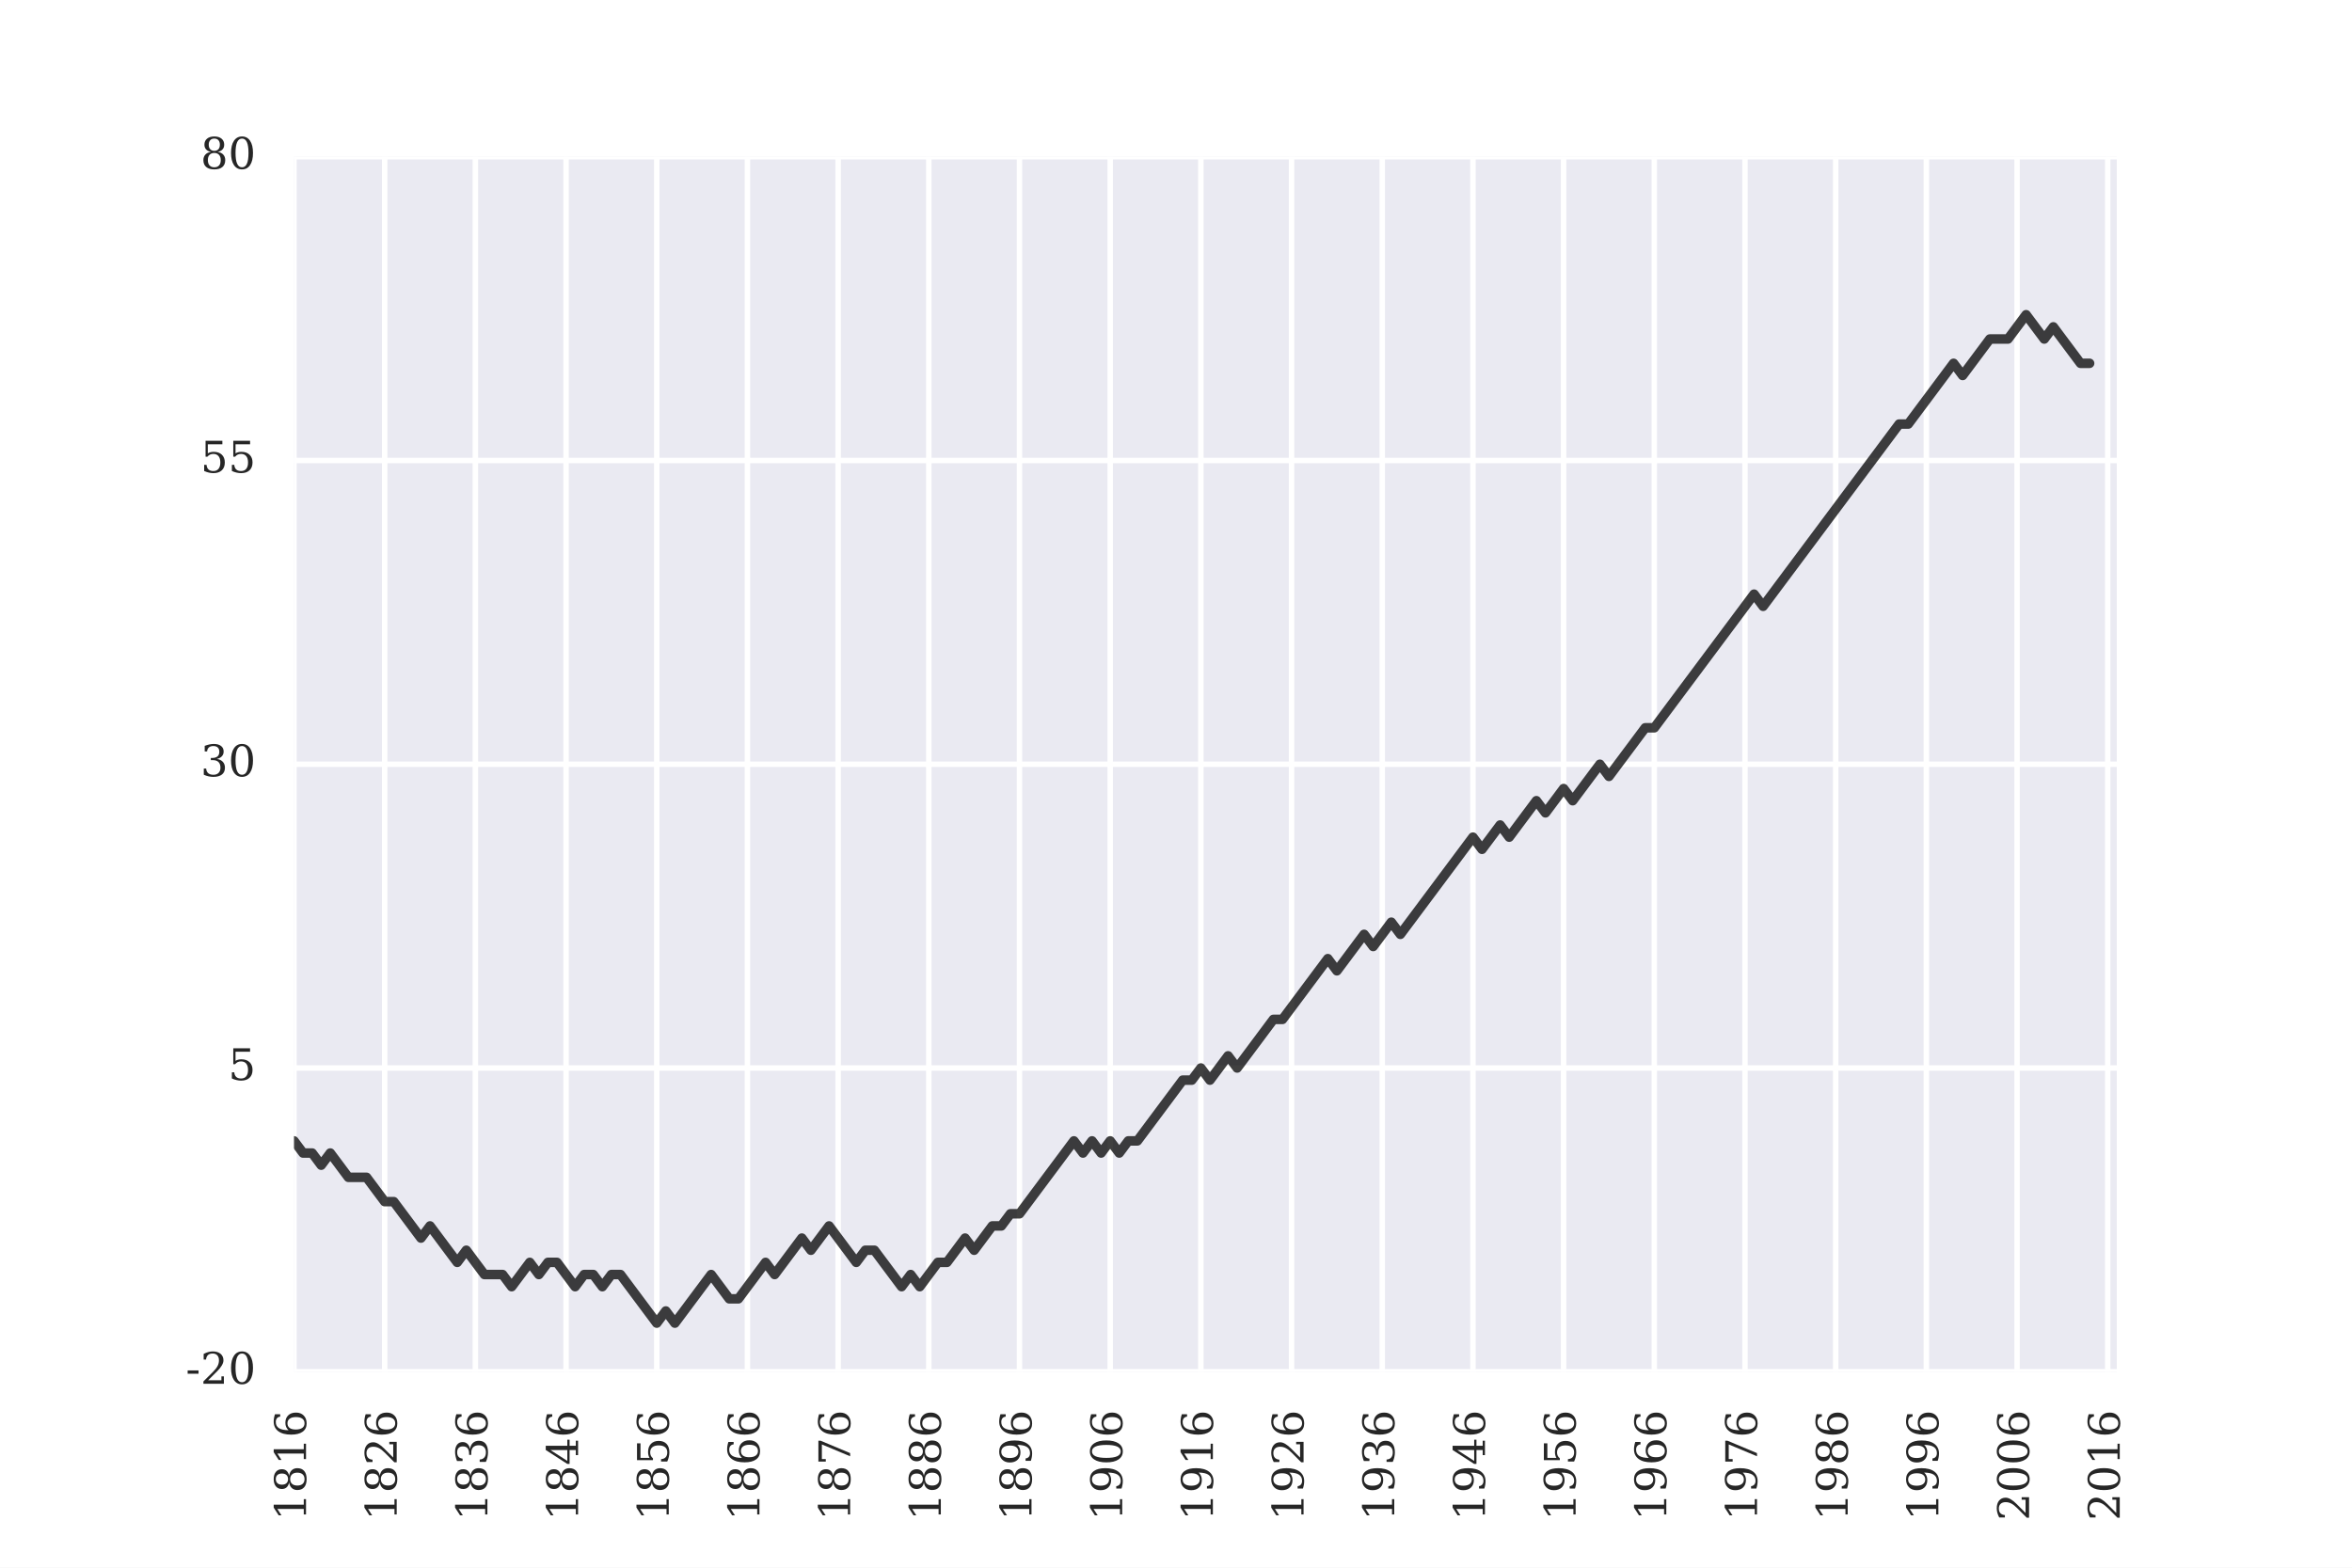
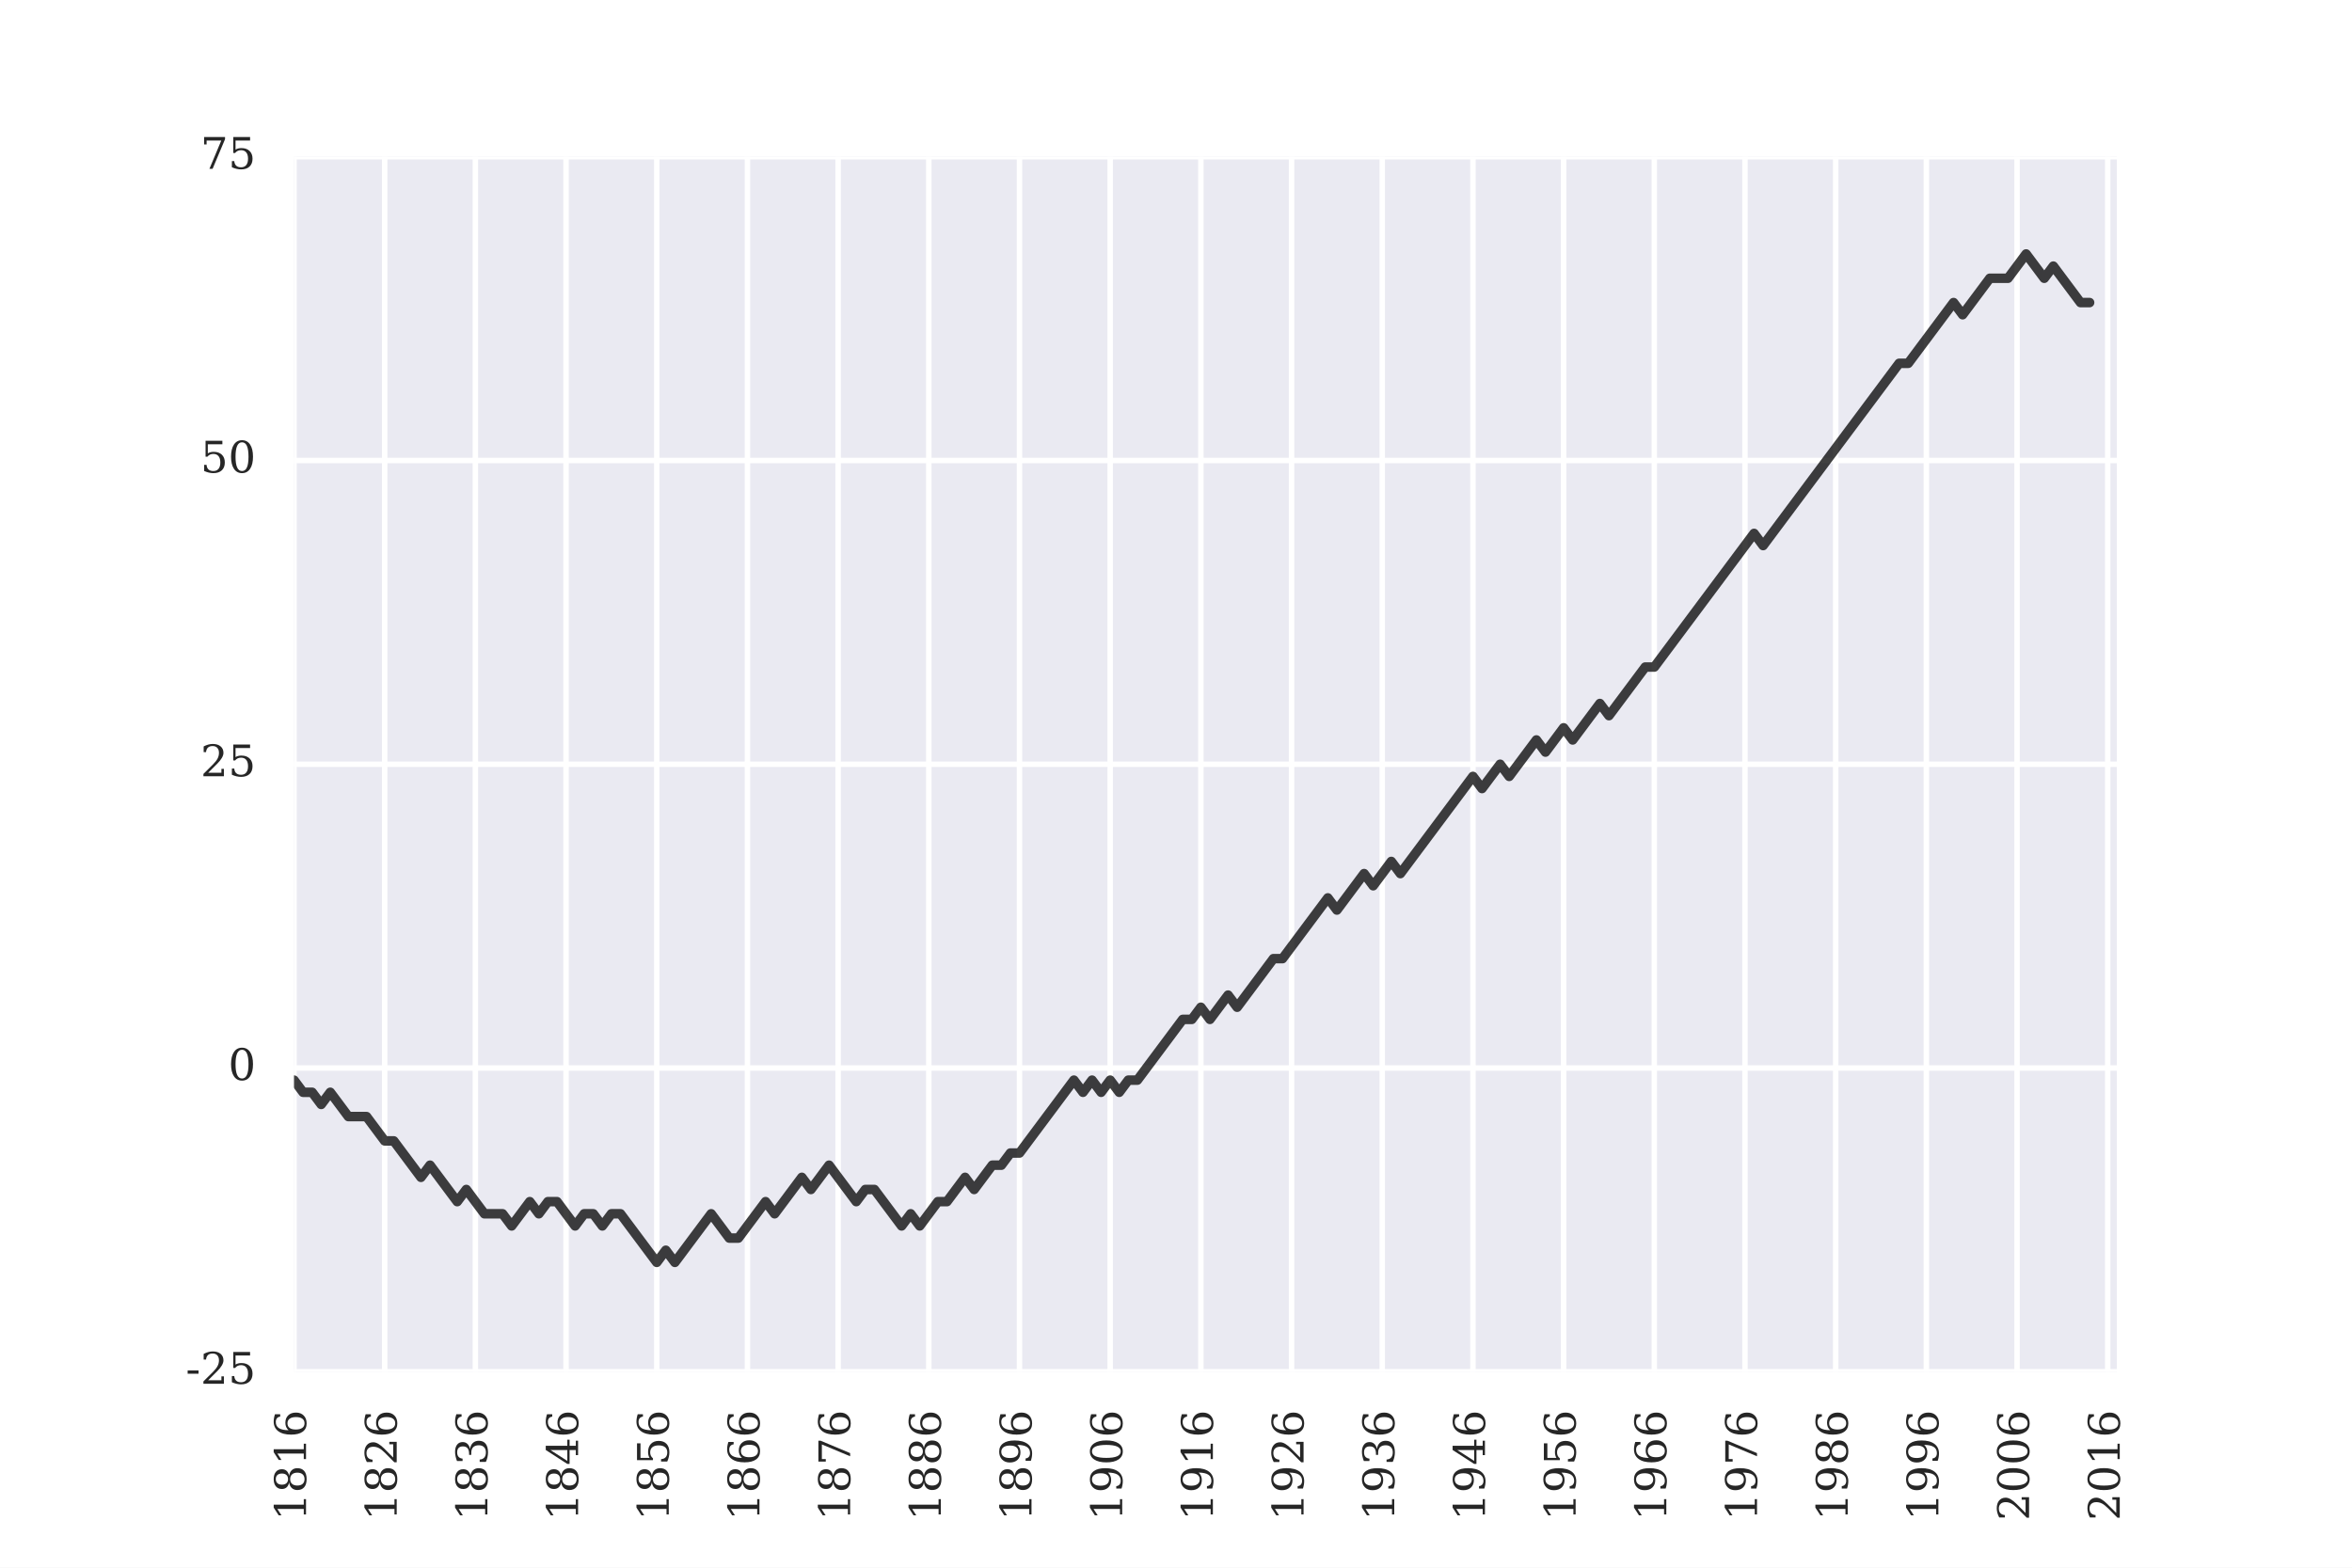
<svg xmlns="http://www.w3.org/2000/svg" xmlns:xlink="http://www.w3.org/1999/xlink" height="288pt" version="1.1" viewBox="0 0 432 288" width="432pt">
  <defs>
    <style type="text/css">
*{stroke-linecap:butt;stroke-linejoin:round;stroke-miterlimit:100000;}
  </style>
  </defs>
  <g id="figure_1">
    <g id="patch_1">
      <path d="M 0 288  L 432 288  L 432 0  L 0 0  z " style="fill:#ffffff;" />
    </g>
    <g id="axes_1">
      <g id="patch_2">
        <path d="M 54 252  L 388.8 252  L 388.8 28.8  L 54 28.8  z " style="fill:#eaeaf2;" />
      </g>
      <g id="matplotlib.axis_1">
        <g id="xtick_1">
          <g id="line2d_1">
-             <path clip-path="url(#p35261a9ad0)" d="M 54 252  L 54 28.8  " style="fill:none;stroke:#ffffff;stroke-linecap:round;" />
+             <path clip-path="url(#p8c0108ff08)" d="M 54 252  L 54 28.8  " style="fill:none;stroke:#ffffff;stroke-linecap:round;" />
          </g>
          <g id="line2d_2" />
          <g id="line2d_3" />
          <g id="text_1">
            <defs>
              <path d="M 32.719 3.422  Q 39.594 3.422 43.297 8.469  Q 47.016 13.531 47.016 23  Q 47.016 32.469 43.297 37.516  Q 39.594 42.578 32.719 42.578  Q 25.734 42.578 22.062 37.688  Q 18.406 32.812 18.406 23.578  Q 18.406 13.875 22.109 8.641  Q 25.828 3.422 32.719 3.422  M 16.797 40.141  Q 20.125 43.797 24.312 45.594  Q 28.516 47.406 33.797 47.406  Q 44.672 47.406 51 40.859  Q 57.328 34.328 57.328 23  Q 57.328 11.922 50.516 5.25  Q 43.703 -1.422 32.328 -1.422  Q 19.969 -1.422 13.328 7.781  Q 6.688 17 6.688 34.078  Q 6.688 53.219 14.547 63.719  Q 22.406 74.219 36.719 74.219  Q 40.578 74.219 44.828 73.484  Q 49.078 72.75 53.516 71.297  L 53.516 59.281  L 48 59.281  Q 47.406 64.203 44.234 66.797  Q 41.062 69.391 35.688 69.391  Q 26.219 69.391 21.578 62.203  Q 16.938 55.031 16.797 40.141  " id="BitstreamVeraSerif-Roman-36" />
              <path d="M 46.578 19.922  Q 46.578 27.734 42.688 32.047  Q 38.812 36.375 31.781 36.375  Q 24.75 36.375 20.875 32.047  Q 17 27.734 17 19.922  Q 17 12.062 20.875 7.734  Q 24.75 3.422 31.781 3.422  Q 38.812 3.422 42.688 7.734  Q 46.578 12.062 46.578 19.922  M 44.578 55.328  Q 44.578 61.969 41.203 65.672  Q 37.844 69.391 31.781 69.391  Q 25.781 69.391 22.391 65.672  Q 19 61.969 19 55.328  Q 19 48.641 22.391 44.922  Q 25.781 41.219 31.781 41.219  Q 37.844 41.219 41.203 44.922  Q 44.578 48.641 44.578 55.328  M 39.312 38.812  Q 47.609 37.703 52.25 32.688  Q 56.891 27.688 56.891 19.922  Q 56.891 9.672 50.391 4.125  Q 43.891 -1.422 31.781 -1.422  Q 19.734 -1.422 13.203 4.125  Q 6.688 9.672 6.688 19.922  Q 6.688 27.688 11.328 32.688  Q 15.969 37.703 24.312 38.812  Q 16.938 40.141 13 44.406  Q 9.078 48.688 9.078 55.328  Q 9.078 64.109 15.125 69.156  Q 21.188 74.219 31.781 74.219  Q 42.391 74.219 48.438 69.156  Q 54.5 64.109 54.5 55.328  Q 54.5 48.688 50.562 44.406  Q 46.625 40.141 39.312 38.812  " id="BitstreamVeraSerif-Roman-38" />
              <path d="M 14.203 0  L 14.203 5.172  L 26.906 5.172  L 26.906 65.828  L 12.203 56.297  L 12.203 62.703  L 29.984 74.219  L 36.719 74.219  L 36.719 5.172  L 49.422 5.172  L 49.422 0  z " id="BitstreamVeraSerif-Roman-31" />
            </defs>
            <g style="fill:#262626;" transform="translate(56.2075 279.36)rotate(-90.0)scale(0.08 -0.08)">
              <use xlink:href="#BitstreamVeraSerif-Roman-31" />
              <use x="63.623" xlink:href="#BitstreamVeraSerif-Roman-38" />
              <use x="127.246" xlink:href="#BitstreamVeraSerif-Roman-31" />
              <use x="190.869" xlink:href="#BitstreamVeraSerif-Roman-36" />
            </g>
          </g>
        </g>
        <g id="xtick_2">
          <g id="line2d_4">
-             <path clip-path="url(#p35261a9ad0)" d="M 70.657 252  L 70.657 28.8  " style="fill:none;stroke:#ffffff;stroke-linecap:round;" />
+             <path clip-path="url(#p8c0108ff08)" d="M 70.657 252  L 70.657 28.8  " style="fill:none;stroke:#ffffff;stroke-linecap:round;" />
          </g>
          <g id="line2d_5" />
          <g id="line2d_6" />
          <g id="text_2">
            <defs>
              <path d="M 12.797 55.516  L 7.328 55.516  L 7.328 68.5  Q 12.547 71.297 17.844 72.75  Q 23.141 74.219 28.219 74.219  Q 39.594 74.219 46.188 68.703  Q 52.781 63.188 52.781 53.719  Q 52.781 43.016 37.844 28.125  Q 36.672 27 36.078 26.422  L 17.672 8.016  L 48.094 8.016  L 48.094 17  L 53.812 17  L 53.812 0  L 6.781 0  L 6.781 5.328  L 28.906 27.391  Q 36.234 34.719 39.359 40.844  Q 42.484 46.969 42.484 53.719  Q 42.484 61.078 38.641 65.234  Q 34.812 69.391 28.078 69.391  Q 21.094 69.391 17.281 65.922  Q 13.484 62.453 12.797 55.516  " id="BitstreamVeraSerif-Roman-32" />
            </defs>
            <g style="fill:#262626;" transform="translate(72.86422 279.36)rotate(-90.0)scale(0.08 -0.08)">
              <use xlink:href="#BitstreamVeraSerif-Roman-31" />
              <use x="63.623" xlink:href="#BitstreamVeraSerif-Roman-38" />
              <use x="127.246" xlink:href="#BitstreamVeraSerif-Roman-32" />
              <use x="190.869" xlink:href="#BitstreamVeraSerif-Roman-36" />
            </g>
          </g>
        </g>
        <g id="xtick_3">
          <g id="line2d_7">
-             <path clip-path="url(#p35261a9ad0)" d="M 87.313 252  L 87.313 28.8  " style="fill:none;stroke:#ffffff;stroke-linecap:round;" />
+             <path clip-path="url(#p8c0108ff08)" d="M 87.313 252  L 87.313 28.8  " style="fill:none;stroke:#ffffff;stroke-linecap:round;" />
          </g>
          <g id="line2d_8" />
          <g id="line2d_9" />
          <g id="text_3">
            <defs>
              <path d="M 9.719 69.828  Q 15.438 71.969 20.672 73.094  Q 25.922 74.219 30.516 74.219  Q 41.219 74.219 47.219 69.594  Q 53.219 64.984 53.219 56.781  Q 53.219 50.203 49.062 45.781  Q 44.922 41.359 37.312 39.797  Q 46.297 38.531 51.25 33.281  Q 56.203 28.031 56.203 19.672  Q 56.203 9.469 49.344 4.016  Q 42.484 -1.422 29.594 -1.422  Q 23.875 -1.422 18.422 -0.188  Q 12.984 1.031 7.625 3.516  L 7.625 17.672  L 13.094 17.672  Q 13.578 10.641 17.828 7.031  Q 22.078 3.422 29.781 3.422  Q 37.25 3.422 41.578 7.734  Q 45.906 12.062 45.906 19.578  Q 45.906 28.172 41.453 32.594  Q 37.016 37.016 28.422 37.016  L 23.781 37.016  L 23.781 42  L 26.219 42  Q 34.766 42 39.031 45.531  Q 43.312 49.078 43.312 56.203  Q 43.312 62.594 39.797 65.984  Q 36.281 69.391 29.688 69.391  Q 23.094 69.391 19.453 66.266  Q 15.828 63.141 15.188 56.984  L 9.719 56.984  z " id="BitstreamVeraSerif-Roman-33" />
            </defs>
            <g style="fill:#262626;" transform="translate(89.52093 279.36)rotate(-90.0)scale(0.08 -0.08)">
              <use xlink:href="#BitstreamVeraSerif-Roman-31" />
              <use x="63.623" xlink:href="#BitstreamVeraSerif-Roman-38" />
              <use x="127.246" xlink:href="#BitstreamVeraSerif-Roman-33" />
              <use x="190.869" xlink:href="#BitstreamVeraSerif-Roman-36" />
            </g>
          </g>
        </g>
        <g id="xtick_4">
          <g id="line2d_10">
-             <path clip-path="url(#p35261a9ad0)" d="M 103.97 252  L 103.97 28.8  " style="fill:none;stroke:#ffffff;stroke-linecap:round;" />
+             <path clip-path="url(#p8c0108ff08)" d="M 103.97 252  L 103.97 28.8  " style="fill:none;stroke:#ffffff;stroke-linecap:round;" />
          </g>
          <g id="line2d_11" />
          <g id="line2d_12" />
          <g id="text_4">
            <defs>
              <path d="M 34.906 24.703  L 34.906 63.484  L 10.016 24.703  z M 56.391 0  L 23.188 0  L 23.188 5.172  L 34.906 5.172  L 34.906 19.484  L 3.078 19.484  L 3.078 24.812  L 35.016 74.219  L 44.672 74.219  L 44.672 24.703  L 58.594 24.703  L 58.594 19.484  L 44.672 19.484  L 44.672 5.172  L 56.391 5.172  z " id="BitstreamVeraSerif-Roman-34" />
            </defs>
            <g style="fill:#262626;" transform="translate(106.1776 279.36)rotate(-90.0)scale(0.08 -0.08)">
              <use xlink:href="#BitstreamVeraSerif-Roman-31" />
              <use x="63.623" xlink:href="#BitstreamVeraSerif-Roman-38" />
              <use x="127.246" xlink:href="#BitstreamVeraSerif-Roman-34" />
              <use x="190.869" xlink:href="#BitstreamVeraSerif-Roman-36" />
            </g>
          </g>
        </g>
        <g id="xtick_5">
          <g id="line2d_13">
-             <path clip-path="url(#p35261a9ad0)" d="M 120.627 252  L 120.627 28.8  " style="fill:none;stroke:#ffffff;stroke-linecap:round;" />
+             <path clip-path="url(#p8c0108ff08)" d="M 120.627 252  L 120.627 28.8  " style="fill:none;stroke:#ffffff;stroke-linecap:round;" />
          </g>
          <g id="line2d_14" />
          <g id="line2d_15" />
          <g id="text_5">
            <defs>
              <path d="M 50.297 72.906  L 50.297 64.891  L 16.891 64.891  L 16.891 44  Q 19.438 45.75 22.828 46.625  Q 26.219 47.516 30.422 47.516  Q 42.234 47.516 49.062 40.969  Q 55.906 34.422 55.906 23.094  Q 55.906 11.531 49 5.047  Q 42.094 -1.422 29.594 -1.422  Q 24.562 -1.422 19.281 -0.188  Q 14.016 1.031 8.5 3.516  L 8.5 17.672  L 14.016 17.672  Q 14.453 10.75 18.422 7.078  Q 22.406 3.422 29.594 3.422  Q 37.312 3.422 41.453 8.5  Q 45.609 13.578 45.609 23.094  Q 45.609 32.562 41.484 37.609  Q 37.359 42.672 29.594 42.672  Q 25.203 42.672 21.844 41.109  Q 18.5 39.547 15.922 36.281  L 11.719 36.281  L 11.719 72.906  z " id="BitstreamVeraSerif-Roman-35" />
            </defs>
            <g style="fill:#262626;" transform="translate(122.8344 279.36)rotate(-90.0)scale(0.08 -0.08)">
              <use xlink:href="#BitstreamVeraSerif-Roman-31" />
              <use x="63.623" xlink:href="#BitstreamVeraSerif-Roman-38" />
              <use x="127.246" xlink:href="#BitstreamVeraSerif-Roman-35" />
              <use x="190.869" xlink:href="#BitstreamVeraSerif-Roman-36" />
            </g>
          </g>
        </g>
        <g id="xtick_6">
          <g id="line2d_16">
-             <path clip-path="url(#p35261a9ad0)" d="M 137.284 252  L 137.284 28.8  " style="fill:none;stroke:#ffffff;stroke-linecap:round;" />
+             <path clip-path="url(#p8c0108ff08)" d="M 137.284 252  L 137.284 28.8  " style="fill:none;stroke:#ffffff;stroke-linecap:round;" />
          </g>
          <g id="line2d_17" />
          <g id="line2d_18" />
          <g id="text_6">
            <g style="fill:#262626;" transform="translate(139.4911 279.36)rotate(-90.0)scale(0.08 -0.08)">
              <use xlink:href="#BitstreamVeraSerif-Roman-31" />
              <use x="63.623" xlink:href="#BitstreamVeraSerif-Roman-38" />
              <use x="127.246" xlink:href="#BitstreamVeraSerif-Roman-36" />
              <use x="190.869" xlink:href="#BitstreamVeraSerif-Roman-36" />
            </g>
          </g>
        </g>
        <g id="xtick_7">
          <g id="line2d_19">
-             <path clip-path="url(#p35261a9ad0)" d="M 153.94 252  L 153.94 28.8  " style="fill:none;stroke:#ffffff;stroke-linecap:round;" />
+             <path clip-path="url(#p8c0108ff08)" d="M 153.94 252  L 153.94 28.8  " style="fill:none;stroke:#ffffff;stroke-linecap:round;" />
          </g>
          <g id="line2d_20" />
          <g id="line2d_21" />
          <g id="text_7">
            <defs>
              <path d="M 56.391 67.922  L 27.875 0  L 20.609 0  L 47.797 64.891  L 14.109 64.891  L 14.109 55.906  L 8.406 55.906  L 8.406 72.906  L 56.391 72.906  z " id="BitstreamVeraSerif-Roman-37" />
            </defs>
            <g style="fill:#262626;" transform="translate(156.1478 279.36)rotate(-90.0)scale(0.08 -0.08)">
              <use xlink:href="#BitstreamVeraSerif-Roman-31" />
              <use x="63.623" xlink:href="#BitstreamVeraSerif-Roman-38" />
              <use x="127.246" xlink:href="#BitstreamVeraSerif-Roman-37" />
              <use x="190.869" xlink:href="#BitstreamVeraSerif-Roman-36" />
            </g>
          </g>
        </g>
        <g id="xtick_8">
          <g id="line2d_22">
-             <path clip-path="url(#p35261a9ad0)" d="M 170.597 252  L 170.597 28.8  " style="fill:none;stroke:#ffffff;stroke-linecap:round;" />
+             <path clip-path="url(#p8c0108ff08)" d="M 170.597 252  L 170.597 28.8  " style="fill:none;stroke:#ffffff;stroke-linecap:round;" />
          </g>
          <g id="line2d_23" />
          <g id="line2d_24" />
          <g id="text_8">
            <g style="fill:#262626;" transform="translate(172.8045 279.36)rotate(-90.0)scale(0.08 -0.08)">
              <use xlink:href="#BitstreamVeraSerif-Roman-31" />
              <use x="63.623" xlink:href="#BitstreamVeraSerif-Roman-38" />
              <use x="127.246" xlink:href="#BitstreamVeraSerif-Roman-38" />
              <use x="190.869" xlink:href="#BitstreamVeraSerif-Roman-36" />
            </g>
          </g>
        </g>
        <g id="xtick_9">
          <g id="line2d_25">
-             <path clip-path="url(#p35261a9ad0)" d="M 187.254 252  L 187.254 28.8  " style="fill:none;stroke:#ffffff;stroke-linecap:round;" />
+             <path clip-path="url(#p8c0108ff08)" d="M 187.254 252  L 187.254 28.8  " style="fill:none;stroke:#ffffff;stroke-linecap:round;" />
          </g>
          <g id="line2d_26" />
          <g id="line2d_27" />
          <g id="text_9">
            <defs>
              <path d="M 46.781 32.672  Q 43.5 29 39.25 27.188  Q 35.016 25.391 29.688 25.391  Q 18.844 25.391 12.562 31.938  Q 6.297 38.484 6.297 49.812  Q 6.297 60.891 13.109 67.547  Q 19.922 74.219 31.297 74.219  Q 43.656 74.219 50.266 65.016  Q 56.891 55.812 56.891 38.719  Q 56.891 19.578 49.016 9.078  Q 41.156 -1.422 26.906 -1.422  Q 23.047 -1.422 18.797 -0.688  Q 14.547 0.047 10.109 1.516  L 10.109 13.625  L 15.578 13.625  Q 16.219 8.688 19.391 6.047  Q 22.562 3.422 27.875 3.422  Q 37.359 3.422 41.984 10.562  Q 46.625 17.719 46.781 32.672  M 30.906 69.391  Q 23.969 69.391 20.281 64.328  Q 16.609 59.281 16.609 49.812  Q 16.609 40.328 20.281 35.25  Q 23.969 30.172 30.906 30.172  Q 37.844 30.172 41.531 35.078  Q 45.219 39.984 45.219 49.219  Q 45.219 58.938 41.5 64.156  Q 37.797 69.391 30.906 69.391  " id="BitstreamVeraSerif-Roman-39" />
            </defs>
            <g style="fill:#262626;" transform="translate(189.4612 279.36)rotate(-90.0)scale(0.08 -0.08)">
              <use xlink:href="#BitstreamVeraSerif-Roman-31" />
              <use x="63.623" xlink:href="#BitstreamVeraSerif-Roman-38" />
              <use x="127.246" xlink:href="#BitstreamVeraSerif-Roman-39" />
              <use x="190.869" xlink:href="#BitstreamVeraSerif-Roman-36" />
            </g>
          </g>
        </g>
        <g id="xtick_10">
          <g id="line2d_28">
-             <path clip-path="url(#p35261a9ad0)" d="M 203.91 252  L 203.91 28.8  " style="fill:none;stroke:#ffffff;stroke-linecap:round;" />
+             <path clip-path="url(#p8c0108ff08)" d="M 203.91 252  L 203.91 28.8  " style="fill:none;stroke:#ffffff;stroke-linecap:round;" />
          </g>
          <g id="line2d_29" />
          <g id="line2d_30" />
          <g id="text_10">
            <defs>
              <path d="M 31.781 3.422  Q 39.266 3.422 42.969 11.625  Q 46.688 19.828 46.688 36.375  Q 46.688 52.984 42.969 61.188  Q 39.266 69.391 31.781 69.391  Q 24.312 69.391 20.594 61.188  Q 16.891 52.984 16.891 36.375  Q 16.891 19.828 20.594 11.625  Q 24.312 3.422 31.781 3.422  M 31.781 -1.422  Q 19.922 -1.422 13.25 8.531  Q 6.594 18.5 6.594 36.375  Q 6.594 54.297 13.25 64.25  Q 19.922 74.219 31.781 74.219  Q 43.703 74.219 50.344 64.25  Q 56.984 54.297 56.984 36.375  Q 56.984 18.5 50.344 8.531  Q 43.703 -1.422 31.781 -1.422  " id="BitstreamVeraSerif-Roman-30" />
            </defs>
            <g style="fill:#262626;" transform="translate(206.1179 279.36)rotate(-90.0)scale(0.08 -0.08)">
              <use xlink:href="#BitstreamVeraSerif-Roman-31" />
              <use x="63.623" xlink:href="#BitstreamVeraSerif-Roman-39" />
              <use x="127.246" xlink:href="#BitstreamVeraSerif-Roman-30" />
              <use x="190.869" xlink:href="#BitstreamVeraSerif-Roman-36" />
            </g>
          </g>
        </g>
        <g id="xtick_11">
          <g id="line2d_31">
-             <path clip-path="url(#p35261a9ad0)" d="M 220.567 252  L 220.567 28.8  " style="fill:none;stroke:#ffffff;stroke-linecap:round;" />
+             <path clip-path="url(#p8c0108ff08)" d="M 220.567 252  L 220.567 28.8  " style="fill:none;stroke:#ffffff;stroke-linecap:round;" />
          </g>
          <g id="line2d_32" />
          <g id="line2d_33" />
          <g id="text_11">
            <g style="fill:#262626;" transform="translate(222.7747 279.36)rotate(-90.0)scale(0.08 -0.08)">
              <use xlink:href="#BitstreamVeraSerif-Roman-31" />
              <use x="63.623" xlink:href="#BitstreamVeraSerif-Roman-39" />
              <use x="127.246" xlink:href="#BitstreamVeraSerif-Roman-31" />
              <use x="190.869" xlink:href="#BitstreamVeraSerif-Roman-36" />
            </g>
          </g>
        </g>
        <g id="xtick_12">
          <g id="line2d_34">
-             <path clip-path="url(#p35261a9ad0)" d="M 237.224 252  L 237.224 28.8  " style="fill:none;stroke:#ffffff;stroke-linecap:round;" />
+             <path clip-path="url(#p8c0108ff08)" d="M 237.224 252  L 237.224 28.8  " style="fill:none;stroke:#ffffff;stroke-linecap:round;" />
          </g>
          <g id="line2d_35" />
          <g id="line2d_36" />
          <g id="text_12">
            <g style="fill:#262626;" transform="translate(239.4314 279.36)rotate(-90.0)scale(0.08 -0.08)">
              <use xlink:href="#BitstreamVeraSerif-Roman-31" />
              <use x="63.623" xlink:href="#BitstreamVeraSerif-Roman-39" />
              <use x="127.246" xlink:href="#BitstreamVeraSerif-Roman-32" />
              <use x="190.869" xlink:href="#BitstreamVeraSerif-Roman-36" />
            </g>
          </g>
        </g>
        <g id="xtick_13">
          <g id="line2d_37">
-             <path clip-path="url(#p35261a9ad0)" d="M 253.881 252  L 253.881 28.8  " style="fill:none;stroke:#ffffff;stroke-linecap:round;" />
+             <path clip-path="url(#p8c0108ff08)" d="M 253.881 252  L 253.881 28.8  " style="fill:none;stroke:#ffffff;stroke-linecap:round;" />
          </g>
          <g id="line2d_38" />
          <g id="line2d_39" />
          <g id="text_13">
            <g style="fill:#262626;" transform="translate(256.0881 279.36)rotate(-90.0)scale(0.08 -0.08)">
              <use xlink:href="#BitstreamVeraSerif-Roman-31" />
              <use x="63.623" xlink:href="#BitstreamVeraSerif-Roman-39" />
              <use x="127.246" xlink:href="#BitstreamVeraSerif-Roman-33" />
              <use x="190.869" xlink:href="#BitstreamVeraSerif-Roman-36" />
            </g>
          </g>
        </g>
        <g id="xtick_14">
          <g id="line2d_40">
-             <path clip-path="url(#p35261a9ad0)" d="M 270.537 252  L 270.537 28.8  " style="fill:none;stroke:#ffffff;stroke-linecap:round;" />
+             <path clip-path="url(#p8c0108ff08)" d="M 270.537 252  L 270.537 28.8  " style="fill:none;stroke:#ffffff;stroke-linecap:round;" />
          </g>
          <g id="line2d_41" />
          <g id="line2d_42" />
          <g id="text_14">
            <g style="fill:#262626;" transform="translate(272.7448 279.36)rotate(-90.0)scale(0.08 -0.08)">
              <use xlink:href="#BitstreamVeraSerif-Roman-31" />
              <use x="63.623" xlink:href="#BitstreamVeraSerif-Roman-39" />
              <use x="127.246" xlink:href="#BitstreamVeraSerif-Roman-34" />
              <use x="190.869" xlink:href="#BitstreamVeraSerif-Roman-36" />
            </g>
          </g>
        </g>
        <g id="xtick_15">
          <g id="line2d_43">
-             <path clip-path="url(#p35261a9ad0)" d="M 287.194 252  L 287.194 28.8  " style="fill:none;stroke:#ffffff;stroke-linecap:round;" />
+             <path clip-path="url(#p8c0108ff08)" d="M 287.194 252  L 287.194 28.8  " style="fill:none;stroke:#ffffff;stroke-linecap:round;" />
          </g>
          <g id="line2d_44" />
          <g id="line2d_45" />
          <g id="text_15">
            <g style="fill:#262626;" transform="translate(289.4015 279.36)rotate(-90.0)scale(0.08 -0.08)">
              <use xlink:href="#BitstreamVeraSerif-Roman-31" />
              <use x="63.623" xlink:href="#BitstreamVeraSerif-Roman-39" />
              <use x="127.246" xlink:href="#BitstreamVeraSerif-Roman-35" />
              <use x="190.869" xlink:href="#BitstreamVeraSerif-Roman-36" />
            </g>
          </g>
        </g>
        <g id="xtick_16">
          <g id="line2d_46">
-             <path clip-path="url(#p35261a9ad0)" d="M 303.851 252  L 303.851 28.8  " style="fill:none;stroke:#ffffff;stroke-linecap:round;" />
+             <path clip-path="url(#p8c0108ff08)" d="M 303.851 252  L 303.851 28.8  " style="fill:none;stroke:#ffffff;stroke-linecap:round;" />
          </g>
          <g id="line2d_47" />
          <g id="line2d_48" />
          <g id="text_16">
            <g style="fill:#262626;" transform="translate(306.0582 279.36)rotate(-90.0)scale(0.08 -0.08)">
              <use xlink:href="#BitstreamVeraSerif-Roman-31" />
              <use x="63.623" xlink:href="#BitstreamVeraSerif-Roman-39" />
              <use x="127.246" xlink:href="#BitstreamVeraSerif-Roman-36" />
              <use x="190.869" xlink:href="#BitstreamVeraSerif-Roman-36" />
            </g>
          </g>
        </g>
        <g id="xtick_17">
          <g id="line2d_49">
-             <path clip-path="url(#p35261a9ad0)" d="M 320.507 252  L 320.507 28.8  " style="fill:none;stroke:#ffffff;stroke-linecap:round;" />
+             <path clip-path="url(#p8c0108ff08)" d="M 320.507 252  L 320.507 28.8  " style="fill:none;stroke:#ffffff;stroke-linecap:round;" />
          </g>
          <g id="line2d_50" />
          <g id="line2d_51" />
          <g id="text_17">
            <g style="fill:#262626;" transform="translate(322.715 279.36)rotate(-90.0)scale(0.08 -0.08)">
              <use xlink:href="#BitstreamVeraSerif-Roman-31" />
              <use x="63.623" xlink:href="#BitstreamVeraSerif-Roman-39" />
              <use x="127.246" xlink:href="#BitstreamVeraSerif-Roman-37" />
              <use x="190.869" xlink:href="#BitstreamVeraSerif-Roman-36" />
            </g>
          </g>
        </g>
        <g id="xtick_18">
          <g id="line2d_52">
-             <path clip-path="url(#p35261a9ad0)" d="M 337.164 252  L 337.164 28.8  " style="fill:none;stroke:#ffffff;stroke-linecap:round;" />
+             <path clip-path="url(#p8c0108ff08)" d="M 337.164 252  L 337.164 28.8  " style="fill:none;stroke:#ffffff;stroke-linecap:round;" />
          </g>
          <g id="line2d_53" />
          <g id="line2d_54" />
          <g id="text_18">
            <g style="fill:#262626;" transform="translate(339.3717 279.36)rotate(-90.0)scale(0.08 -0.08)">
              <use xlink:href="#BitstreamVeraSerif-Roman-31" />
              <use x="63.623" xlink:href="#BitstreamVeraSerif-Roman-39" />
              <use x="127.246" xlink:href="#BitstreamVeraSerif-Roman-38" />
              <use x="190.869" xlink:href="#BitstreamVeraSerif-Roman-36" />
            </g>
          </g>
        </g>
        <g id="xtick_19">
          <g id="line2d_55">
-             <path clip-path="url(#p35261a9ad0)" d="M 353.821 252  L 353.821 28.8  " style="fill:none;stroke:#ffffff;stroke-linecap:round;" />
+             <path clip-path="url(#p8c0108ff08)" d="M 353.821 252  L 353.821 28.8  " style="fill:none;stroke:#ffffff;stroke-linecap:round;" />
          </g>
          <g id="line2d_56" />
          <g id="line2d_57" />
          <g id="text_19">
            <g style="fill:#262626;" transform="translate(356.0284 279.36)rotate(-90.0)scale(0.08 -0.08)">
              <use xlink:href="#BitstreamVeraSerif-Roman-31" />
              <use x="63.623" xlink:href="#BitstreamVeraSerif-Roman-39" />
              <use x="127.246" xlink:href="#BitstreamVeraSerif-Roman-39" />
              <use x="190.869" xlink:href="#BitstreamVeraSerif-Roman-36" />
            </g>
          </g>
        </g>
        <g id="xtick_20">
          <g id="line2d_58">
-             <path clip-path="url(#p35261a9ad0)" d="M 370.478 252  L 370.478 28.8  " style="fill:none;stroke:#ffffff;stroke-linecap:round;" />
+             <path clip-path="url(#p8c0108ff08)" d="M 370.478 252  L 370.478 28.8  " style="fill:none;stroke:#ffffff;stroke-linecap:round;" />
          </g>
          <g id="line2d_59" />
          <g id="line2d_60" />
          <g id="text_20">
            <g style="fill:#262626;" transform="translate(372.6851 279.36)rotate(-90.0)scale(0.08 -0.08)">
              <use xlink:href="#BitstreamVeraSerif-Roman-32" />
              <use x="63.623" xlink:href="#BitstreamVeraSerif-Roman-30" />
              <use x="127.246" xlink:href="#BitstreamVeraSerif-Roman-30" />
              <use x="190.869" xlink:href="#BitstreamVeraSerif-Roman-36" />
            </g>
          </g>
        </g>
        <g id="xtick_21">
          <g id="line2d_61">
-             <path clip-path="url(#p35261a9ad0)" d="M 387.134 252  L 387.134 28.8  " style="fill:none;stroke:#ffffff;stroke-linecap:round;" />
+             <path clip-path="url(#p8c0108ff08)" d="M 387.134 252  L 387.134 28.8  " style="fill:none;stroke:#ffffff;stroke-linecap:round;" />
          </g>
          <g id="line2d_62" />
          <g id="line2d_63" />
          <g id="text_21">
            <g style="fill:#262626;" transform="translate(389.3418 279.36)rotate(-90.0)scale(0.08 -0.08)">
              <use xlink:href="#BitstreamVeraSerif-Roman-32" />
              <use x="63.623" xlink:href="#BitstreamVeraSerif-Roman-30" />
              <use x="127.246" xlink:href="#BitstreamVeraSerif-Roman-31" />
              <use x="190.869" xlink:href="#BitstreamVeraSerif-Roman-36" />
            </g>
          </g>
        </g>
      </g>
      <g id="matplotlib.axis_2">
        <g id="ytick_1">
          <g id="line2d_64">
-             <path clip-path="url(#p35261a9ad0)" d="M 54 252  L 388.8 252  " style="fill:none;stroke:#ffffff;stroke-linecap:round;" />
+             <path clip-path="url(#p8c0108ff08)" d="M 54 252  L 388.8 252  " style="fill:none;stroke:#ffffff;stroke-linecap:round;" />
          </g>
          <g id="line2d_65" />
          <g id="line2d_66" />
          <g id="text_22">
            <defs>
              <path d="M 4.391 30.609  L 29.391 30.609  L 29.391 23  L 4.391 23  z " id="BitstreamVeraSerif-Roman-2d" />
            </defs>
            <g style="fill:#262626;" transform="translate(34.11625 254.2075)scale(0.08 -0.08)">
              <use xlink:href="#BitstreamVeraSerif-Roman-2d" />
              <use x="33.789" xlink:href="#BitstreamVeraSerif-Roman-32" />
-               <use x="97.412" xlink:href="#BitstreamVeraSerif-Roman-30" />
+               <use x="97.412" xlink:href="#BitstreamVeraSerif-Roman-35" />
            </g>
          </g>
        </g>
        <g id="ytick_2">
          <g id="line2d_67">
-             <path clip-path="url(#p35261a9ad0)" d="M 54 196.2  L 388.8 196.2  " style="fill:none;stroke:#ffffff;stroke-linecap:round;" />
+             <path clip-path="url(#p8c0108ff08)" d="M 54 196.2  L 388.8 196.2  " style="fill:none;stroke:#ffffff;stroke-linecap:round;" />
          </g>
          <g id="line2d_68" />
          <g id="line2d_69" />
          <g id="text_23">
            <g style="fill:#262626;" transform="translate(41.91 198.4075)scale(0.08 -0.08)">
-               <use xlink:href="#BitstreamVeraSerif-Roman-35" />
+               <use xlink:href="#BitstreamVeraSerif-Roman-30" />
            </g>
          </g>
        </g>
        <g id="ytick_3">
          <g id="line2d_70">
-             <path clip-path="url(#p35261a9ad0)" d="M 54 140.4  L 388.8 140.4  " style="fill:none;stroke:#ffffff;stroke-linecap:round;" />
+             <path clip-path="url(#p8c0108ff08)" d="M 54 140.4  L 388.8 140.4  " style="fill:none;stroke:#ffffff;stroke-linecap:round;" />
          </g>
          <g id="line2d_71" />
          <g id="line2d_72" />
          <g id="text_24">
            <g style="fill:#262626;" transform="translate(36.82 142.6075)scale(0.08 -0.08)">
-               <use xlink:href="#BitstreamVeraSerif-Roman-33" />
-               <use x="63.623" xlink:href="#BitstreamVeraSerif-Roman-30" />
+               <use xlink:href="#BitstreamVeraSerif-Roman-32" />
+               <use x="63.623" xlink:href="#BitstreamVeraSerif-Roman-35" />
            </g>
          </g>
        </g>
        <g id="ytick_4">
          <g id="line2d_73">
-             <path clip-path="url(#p35261a9ad0)" d="M 54 84.6  L 388.8 84.6  " style="fill:none;stroke:#ffffff;stroke-linecap:round;" />
+             <path clip-path="url(#p8c0108ff08)" d="M 54 84.6  L 388.8 84.6  " style="fill:none;stroke:#ffffff;stroke-linecap:round;" />
          </g>
          <g id="line2d_74" />
          <g id="line2d_75" />
          <g id="text_25">
            <g style="fill:#262626;" transform="translate(36.82 86.8075)scale(0.08 -0.08)">
              <use xlink:href="#BitstreamVeraSerif-Roman-35" />
-               <use x="63.623" xlink:href="#BitstreamVeraSerif-Roman-35" />
+               <use x="63.623" xlink:href="#BitstreamVeraSerif-Roman-30" />
            </g>
          </g>
        </g>
        <g id="ytick_5">
          <g id="line2d_76">
-             <path clip-path="url(#p35261a9ad0)" d="M 54 28.8  L 388.8 28.8  " style="fill:none;stroke:#ffffff;stroke-linecap:round;" />
+             <path clip-path="url(#p8c0108ff08)" d="M 54 28.8  L 388.8 28.8  " style="fill:none;stroke:#ffffff;stroke-linecap:round;" />
          </g>
          <g id="line2d_77" />
          <g id="line2d_78" />
          <g id="text_26">
            <g style="fill:#262626;" transform="translate(36.82 31.0075)scale(0.08 -0.08)">
-               <use xlink:href="#BitstreamVeraSerif-Roman-38" />
-               <use x="63.623" xlink:href="#BitstreamVeraSerif-Roman-30" />
+               <use xlink:href="#BitstreamVeraSerif-Roman-37" />
+               <use x="63.623" xlink:href="#BitstreamVeraSerif-Roman-35" />
            </g>
          </g>
        </g>
      </g>
      <g id="line2d_79">
-         <path clip-path="url(#p35261a9ad0)" d="M 54 209.592  L 55.666 211.824  L 57.331 211.824  L 58.997 214.056  L 60.663 211.824  L 63.994 216.288  L 67.325 216.288  L 70.657 220.752  L 72.322 220.752  L 77.319 227.448  L 78.985 225.216  L 83.982 231.912  L 85.648 229.68  L 88.979 234.144  L 92.31 234.144  L 93.976 236.376  L 97.307 231.912  L 98.973 234.144  L 100.639 231.912  L 102.304 231.912  L 105.636 236.376  L 107.301 234.144  L 108.967 234.144  L 110.633 236.376  L 112.299 234.144  L 113.964 234.144  L 120.627 243.072  L 122.293 240.84  L 123.958 243.072  L 130.621 234.144  L 133.952 238.608  L 135.618 238.608  L 140.615 231.912  L 142.281 234.144  L 147.278 227.448  L 148.943 229.68  L 152.275 225.216  L 157.272 231.912  L 158.937 229.68  L 160.603 229.68  L 165.6 236.376  L 167.266 234.144  L 168.931 236.376  L 172.263 231.912  L 173.928 231.912  L 177.26 227.448  L 178.925 229.68  L 182.257 225.216  L 183.922 225.216  L 185.588 222.984  L 187.254 222.984  L 197.248 209.592  L 198.913 211.824  L 200.579 209.592  L 202.245 211.824  L 203.91 209.592  L 205.576 211.824  L 207.242 209.592  L 208.907 209.592  L 217.236 198.432  L 218.901 198.432  L 220.567 196.2  L 222.233 198.432  L 225.564 193.968  L 227.23 196.2  L 233.893 187.272  L 235.558 187.272  L 243.887 176.112  L 245.552 178.344  L 250.549 171.648  L 252.215 173.88  L 255.546 169.416  L 257.212 171.648  L 270.537 153.792  L 272.203 156.024  L 275.534 151.56  L 277.2 153.792  L 282.197 147.096  L 283.863 149.328  L 287.194 144.864  L 288.86 147.096  L 293.857 140.4  L 295.522 142.632  L 302.185 133.704  L 303.851 133.704  L 322.173 109.152  L 323.839 111.384  L 348.824 77.904  L 350.49 77.904  L 358.818 66.744  L 360.484 68.976  L 365.481 62.28  L 368.812 62.28  L 372.143 57.816  L 375.475 62.28  L 377.14 60.048  L 382.137 66.744  L 383.803 66.744  L 383.803 66.744  " style="fill:none;opacity:0.75;stroke:#000000;stroke-linecap:round;stroke-width:1.75;" />
+         <path clip-path="url(#p8c0108ff08)" d="M 54 198.432  L 55.666 200.664  L 57.331 200.664  L 58.997 202.896  L 60.663 200.664  L 63.994 205.128  L 67.325 205.128  L 70.657 209.592  L 72.322 209.592  L 77.319 216.288  L 78.985 214.056  L 83.982 220.752  L 85.648 218.52  L 88.979 222.984  L 92.31 222.984  L 93.976 225.216  L 97.307 220.752  L 98.973 222.984  L 100.639 220.752  L 102.304 220.752  L 105.636 225.216  L 107.301 222.984  L 108.967 222.984  L 110.633 225.216  L 112.299 222.984  L 113.964 222.984  L 120.627 231.912  L 122.293 229.68  L 123.958 231.912  L 130.621 222.984  L 133.952 227.448  L 135.618 227.448  L 140.615 220.752  L 142.281 222.984  L 147.278 216.288  L 148.943 218.52  L 152.275 214.056  L 157.272 220.752  L 158.937 218.52  L 160.603 218.52  L 165.6 225.216  L 167.266 222.984  L 168.931 225.216  L 172.263 220.752  L 173.928 220.752  L 177.26 216.288  L 178.925 218.52  L 182.257 214.056  L 183.922 214.056  L 185.588 211.824  L 187.254 211.824  L 197.248 198.432  L 198.913 200.664  L 200.579 198.432  L 202.245 200.664  L 203.91 198.432  L 205.576 200.664  L 207.242 198.432  L 208.907 198.432  L 217.236 187.272  L 218.901 187.272  L 220.567 185.04  L 222.233 187.272  L 225.564 182.808  L 227.23 185.04  L 233.893 176.112  L 235.558 176.112  L 243.887 164.952  L 245.552 167.184  L 250.549 160.488  L 252.215 162.72  L 255.546 158.256  L 257.212 160.488  L 270.537 142.632  L 272.203 144.864  L 275.534 140.4  L 277.2 142.632  L 282.197 135.936  L 283.863 138.168  L 287.194 133.704  L 288.86 135.936  L 293.857 129.24  L 295.522 131.472  L 302.185 122.544  L 303.851 122.544  L 322.173 97.992  L 323.839 100.224  L 348.824 66.744  L 350.49 66.744  L 358.818 55.584  L 360.484 57.816  L 365.481 51.12  L 368.812 51.12  L 372.143 46.656  L 375.475 51.12  L 377.14 48.888  L 382.137 55.584  L 383.803 55.584  L 383.803 55.584  " style="fill:none;opacity:0.75;stroke:#000000;stroke-linecap:round;stroke-width:1.75;" />
      </g>
      <g id="patch_3">
+         <path d="M 54 252  L 388.8 252  " style="fill:none;" />
+       </g>
+       <g id="patch_4">
        <path d="M 388.8 252  L 388.8 28.8  " style="fill:none;" />
      </g>
-       <g id="patch_4">
+       <g id="patch_5">
        <path d="M 54 28.8  L 388.8 28.8  " style="fill:none;" />
      </g>
-       <g id="patch_5">
+       <g id="patch_6">
        <path d="M 54 252  L 54 28.8  " style="fill:none;" />
-       </g>
-       <g id="patch_6">
-         <path d="M 54 252  L 388.8 252  " style="fill:none;" />
      </g>
    </g>
  </g>
  <defs>
-     <clipPath id="p35261a9ad0">
+     <clipPath id="p8c0108ff08">
      <rect height="223.2" width="334.8" x="54.0" y="28.8" />
    </clipPath>
  </defs>
</svg>
